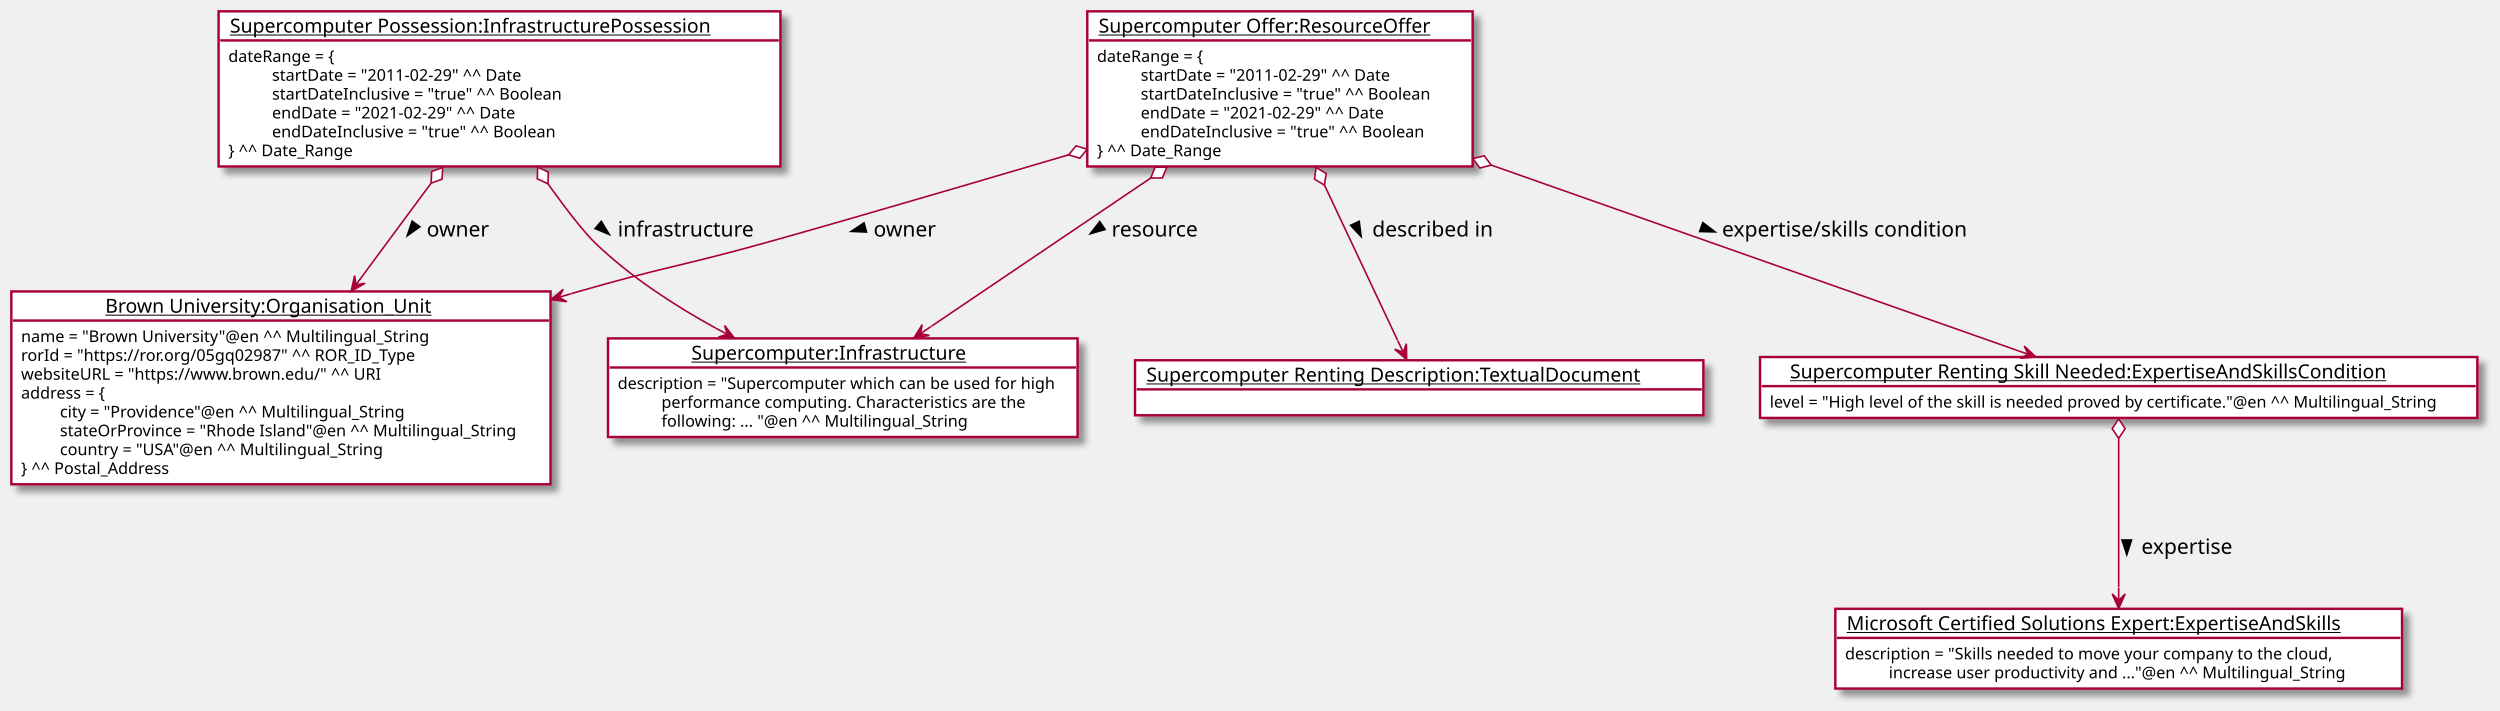
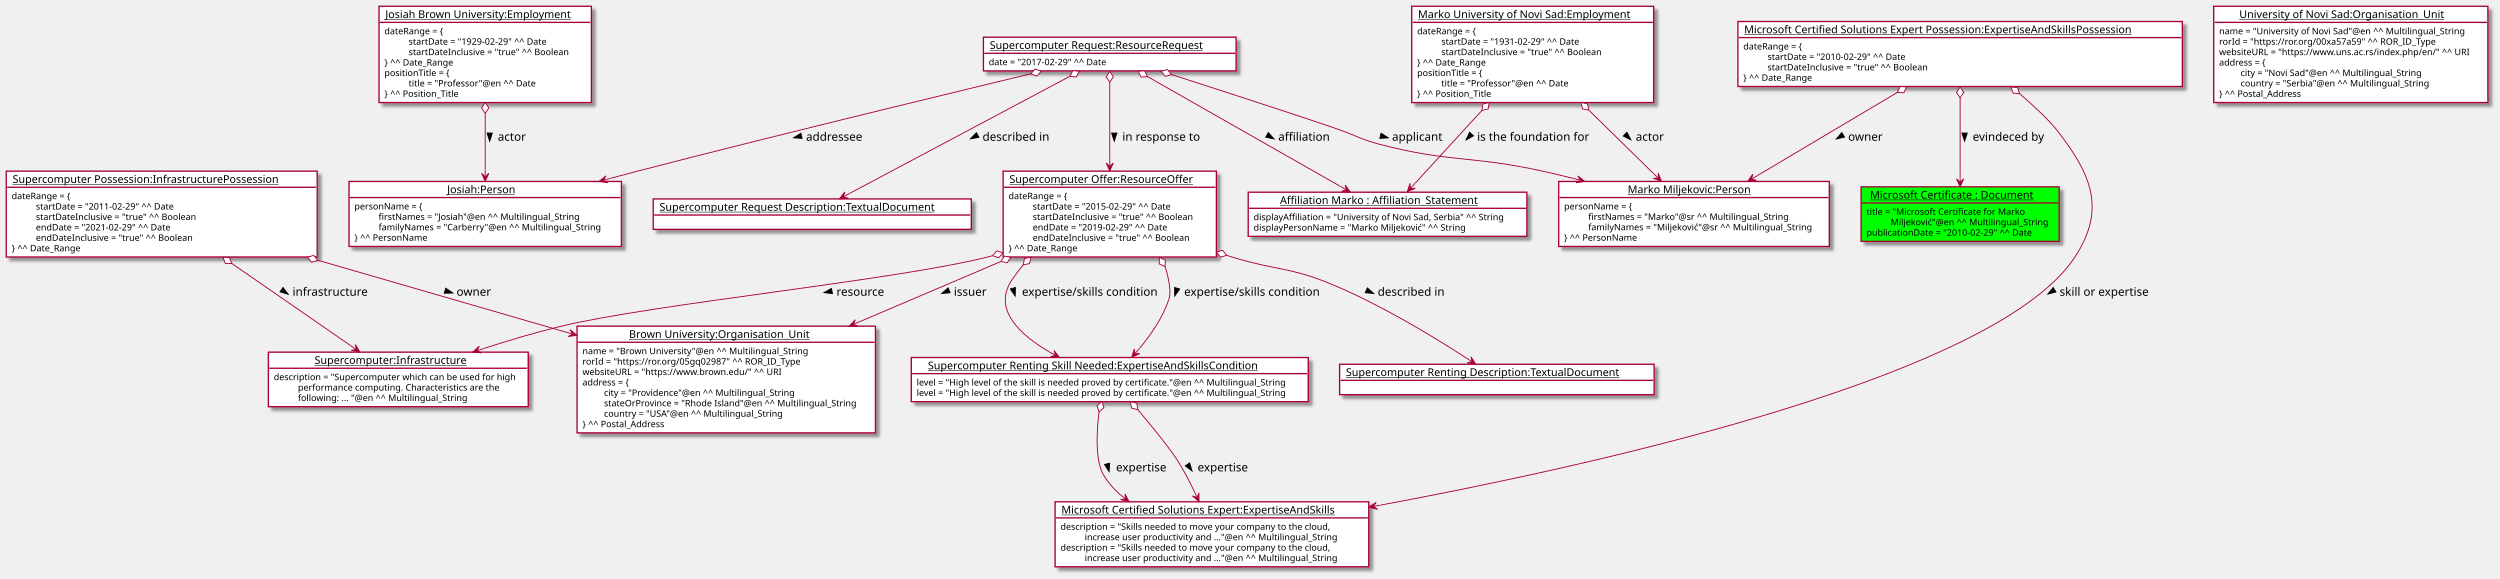
- <svg xmlns="http://www.w3.org/2000/svg" contentScriptType="application/ecmascript" contentStyleType="text/css" height="439px" preserveAspectRatio="none" style="width:1544px;height:439px;background:#FFFFFF;" version="1.1" viewBox="0 0 1544 439" width="1544px" zoomAndPan="magnify">
+ <svg xmlns="http://www.w3.org/2000/svg" contentScriptType="application/ecmascript" contentStyleType="text/css" height="646px" preserveAspectRatio="none" style="width:2790px;height:646px;background:#FFFFFF;" version="1.1" viewBox="0 0 2790 646" width="2790px" zoomAndPan="magnify">
  <defs>
-     <filter height="300%" id="f1id4v3w6nbj0g" width="300%" x="-1" y="-1">
+     <filter height="300%" id="fraehergtru31" width="300%" x="-1" y="-1">
      <feGaussianBlur result="blurOut" stdDeviation="2.0" />
      <feColorMatrix in="blurOut" result="blurOut2" type="matrix" values="0 0 0 0 0 0 0 0 0 0 0 0 0 0 0 0 0 0 .4 0" />
      <feOffset dx="4.0" dy="4.0" in="blurOut2" result="blurOut3" />
      <feBlend in="SourceGraphic" in2="blurOut3" mode="normal" />
    </filter>
  </defs>
  <g>
-     <rect fill="#FFFFFF" filter="url(#f1id4v3w6nbj0g)" height="60.891" style="stroke:#A80036;stroke-width:1.5;" width="290" x="375.5" y="209" />
-     <text fill="#000000" font-family="sans-serif" font-size="12" lengthAdjust="spacing" text-decoration="underline" textLength="187" x="427" y="222.139">Supercomputer:Infrastructure</text>
-     <line style="stroke:#A80036;stroke-width:1.5;" x1="376.5" x2="664.5" y1="226.969" y2="226.969" />
-     <text fill="#000000" font-family="sans-serif" font-size="10" lengthAdjust="spacing" textLength="278" x="381.5" y="240.251">description = "Supercomputer which can be used for high</text>
-     <text fill="#000000" font-family="sans-serif" font-size="10" lengthAdjust="spacing" textLength="233" x="408.5" y="251.892">performance computing. Characteristics are the</text>
-     <text fill="#000000" font-family="sans-serif" font-size="10" lengthAdjust="spacing" textLength="197" x="408.5" y="263.532">following: ... "@en ^^ Multilingual_String</text>
-     <rect fill="#FFFFFF" filter="url(#f1id4v3w6nbj0g)" height="119.094" style="stroke:#A80036;stroke-width:1.5;" width="333" x="7" y="180" />
-     <text fill="#000000" font-family="sans-serif" font-size="12" lengthAdjust="spacing" text-decoration="underline" textLength="217" x="65" y="193.139">Brown University:Organisation_Unit</text>
-     <line style="stroke:#A80036;stroke-width:1.5;" x1="8" x2="339" y1="197.969" y2="197.969" />
-     <text fill="#000000" font-family="sans-serif" font-size="10" lengthAdjust="spacing" textLength="267" x="13" y="211.251">name = "Brown University"@en ^^ Multilingual_String</text>
-     <text fill="#000000" font-family="sans-serif" font-size="10" lengthAdjust="spacing" textLength="259" x="13" y="222.892">rorId = "https://ror.org/05gq02987" ^^ ROR_ID_Type</text>
-     <text fill="#000000" font-family="sans-serif" font-size="10" lengthAdjust="spacing" textLength="237" x="13" y="234.532">websiteURL = "https://www.brown.edu/" ^^ URI</text>
-     <text fill="#000000" font-family="sans-serif" font-size="10" lengthAdjust="spacing" textLength="58" x="13" y="246.173">address = {</text>
-     <text fill="#000000" font-family="sans-serif" font-size="10" lengthAdjust="spacing" textLength="227" x="37" y="257.813">city = "Providence"@en ^^ Multilingual_String</text>
-     <text fill="#000000" font-family="sans-serif" font-size="10" lengthAdjust="spacing" textLength="297" x="37" y="269.454">stateOrProvince = "Rhode Island"@en ^^ Multilingual_String</text>
-     <text fill="#000000" font-family="sans-serif" font-size="10" lengthAdjust="spacing" textLength="215" x="37" y="281.095">country = "USA"@en ^^ Multilingual_String</text>
-     <text fill="#000000" font-family="sans-serif" font-size="10" lengthAdjust="spacing" textLength="102" x="13" y="292.735">} ^^ Postal_Address</text>
-     <rect fill="#FFFFFF" filter="url(#f1id4v3w6nbj0g)" height="95.812" style="stroke:#A80036;stroke-width:1.5;" width="347" x="135" y="7" />
-     <text fill="#000000" font-family="sans-serif" font-size="12" lengthAdjust="spacing" text-decoration="underline" textLength="333" x="142" y="20.139">Supercomputer Possession:InfrastructurePossession</text>
-     <line style="stroke:#A80036;stroke-width:1.5;" x1="136" x2="481" y1="24.969" y2="24.969" />
-     <text fill="#000000" font-family="sans-serif" font-size="10" lengthAdjust="spacing" textLength="73" x="141" y="38.251">dateRange = {</text>
-     <text fill="#000000" font-family="sans-serif" font-size="10" lengthAdjust="spacing" textLength="173" x="168" y="49.892">startDate = "2011-02-29" ^^ Date</text>
-     <text fill="#000000" font-family="sans-serif" font-size="10" lengthAdjust="spacing" textLength="193" x="168" y="61.532">startDateInclusive = "true" ^^ Boolean</text>
-     <text fill="#000000" font-family="sans-serif" font-size="10" lengthAdjust="spacing" textLength="168" x="168" y="73.173">endDate = "2021-02-29" ^^ Date</text>
-     <text fill="#000000" font-family="sans-serif" font-size="10" lengthAdjust="spacing" textLength="188" x="168" y="84.814">endDateInclusive = "true" ^^ Boolean</text>
-     <text fill="#000000" font-family="sans-serif" font-size="10" lengthAdjust="spacing" textLength="88" x="141" y="96.454">} ^^ Date_Range</text>
-     <rect fill="#FFFFFF" filter="url(#f1id4v3w6nbj0g)" height="95.812" style="stroke:#A80036;stroke-width:1.5;" width="238" x="671.5" y="7" />
-     <text fill="#000000" font-family="sans-serif" font-size="12" lengthAdjust="spacing" text-decoration="underline" textLength="224" x="678.5" y="20.139">Supercomputer Offer:ResourceOffer</text>
-     <line style="stroke:#A80036;stroke-width:1.5;" x1="672.5" x2="908.5" y1="24.969" y2="24.969" />
-     <text fill="#000000" font-family="sans-serif" font-size="10" lengthAdjust="spacing" textLength="73" x="677.5" y="38.251">dateRange = {</text>
-     <text fill="#000000" font-family="sans-serif" font-size="10" lengthAdjust="spacing" textLength="173" x="704.5" y="49.892">startDate = "2011-02-29" ^^ Date</text>
-     <text fill="#000000" font-family="sans-serif" font-size="10" lengthAdjust="spacing" textLength="193" x="704.5" y="61.532">startDateInclusive = "true" ^^ Boolean</text>
-     <text fill="#000000" font-family="sans-serif" font-size="10" lengthAdjust="spacing" textLength="168" x="704.5" y="73.173">endDate = "2021-02-29" ^^ Date</text>
-     <text fill="#000000" font-family="sans-serif" font-size="10" lengthAdjust="spacing" textLength="188" x="704.5" y="84.814">endDateInclusive = "true" ^^ Boolean</text>
-     <text fill="#000000" font-family="sans-serif" font-size="10" lengthAdjust="spacing" textLength="88" x="677.5" y="96.454">} ^^ Date_Range</text>
-     <rect fill="#FFFFFF" filter="url(#f1id4v3w6nbj0g)" height="37.609" style="stroke:#A80036;stroke-width:1.5;" width="443" x="1087" y="220.5" />
-     <text fill="#000000" font-family="sans-serif" font-size="12" lengthAdjust="spacing" text-decoration="underline" textLength="406" x="1105.5" y="233.639">Supercomputer Renting Skill Needed:ExpertiseAndSkillsCondition</text>
-     <line style="stroke:#A80036;stroke-width:1.5;" x1="1088" x2="1529" y1="238.469" y2="238.469" />
-     <text fill="#000000" font-family="sans-serif" font-size="10" lengthAdjust="spacing" textLength="431" x="1093" y="251.751">level = "High level of the skill is needed proved by certificate."@en ^^ Multilingual_String</text>
-     <rect fill="#FFFFFF" filter="url(#f1id4v3w6nbj0g)" height="49.25" style="stroke:#A80036;stroke-width:1.5;" width="350" x="1133.5" y="376" />
-     <text fill="#000000" font-family="sans-serif" font-size="12" lengthAdjust="spacing" text-decoration="underline" textLength="336" x="1140.5" y="389.139">Microsoft Certified Solutions Expert:ExpertiseAndSkills</text>
-     <line style="stroke:#A80036;stroke-width:1.5;" x1="1134.5" x2="1482.5" y1="393.969" y2="393.969" />
-     <text fill="#000000" font-family="sans-serif" font-size="10" lengthAdjust="spacing" textLength="313" x="1139.5" y="407.251">description = "Skills needed to move your company to the cloud,</text>
-     <text fill="#000000" font-family="sans-serif" font-size="10" lengthAdjust="spacing" textLength="294" x="1166.5" y="418.892">increase user productivity and ..."@en ^^ Multilingual_String</text>
-     <rect fill="#FFFFFF" filter="url(#f1id4v3w6nbj0g)" height="33.969" style="stroke:#A80036;stroke-width:1.5;" width="351" x="701" y="222.5" />
-     <text fill="#000000" font-family="sans-serif" font-size="12" lengthAdjust="spacing" text-decoration="underline" textLength="337" x="708" y="235.639">Supercomputer Renting Description:TextualDocument</text>
-     <line style="stroke:#A80036;stroke-width:1.5;" x1="702" x2="1051" y1="240.469" y2="240.469" />
-     <path codeLine="34" d="M266.248,113.12 C266.248,113.12 238.13,151.13 224.68,169.31 " fill="none" id="SupercomputerPossession-BrownUniversity" style="stroke:#A80036;stroke-width:1.0;" />
-     <polygon fill="#A80036" points="216.89,179.85,225.456,174.99,219.862,175.829,219.022,170.235,216.89,179.85" style="stroke:#A80036;stroke-width:1.0;" />
-     <line style="stroke:#A80036;stroke-width:1.0;" x1="219.862" x2="224.62" y1="175.829" y2="169.395" />
-     <polygon fill="#FFFFFF" points="273.38,103.47,266.597,105.918,266.248,113.12,273.031,110.673,273.38,103.47" style="stroke:#A80036;stroke-width:1.0;" />
-     <polygon fill="#000000" points="251.526,145.586,259.268,140.062,254.543,136.567,251.526,145.586" style="stroke:#000000;stroke-width:1.0;" />
-     <text fill="#000000" font-family="sans-serif" font-size="13" lengthAdjust="spacing" textLength="38" x="263.5" y="146.067">owner</text>
-     <path codeLine="36" d="M338.401,113.47 C338.401,113.47 356.77,139.65 367.5,150 C389.05,170.78 416.39,188.58 441.99,202.65 " fill="none" id="SupercomputerPossession-Supercomputer" style="stroke:#A80036;stroke-width:1.0;" />
-     <polygon fill="#A80036" points="453.59,208.84,447.541,201.068,449.181,206.482,443.767,208.122,453.59,208.84" style="stroke:#A80036;stroke-width:1.0;" />
-     <line style="stroke:#A80036;stroke-width:1.0;" x1="449.181" x2="442.125" y1="206.482" y2="202.72" />
-     <polygon fill="#FFFFFF" points="332.08,103.27,331.84,110.477,338.401,113.47,338.64,106.263,332.08,103.27" style="stroke:#A80036;stroke-width:1.0;" />
-     <polygon fill="#000000" points="376.289,144.829,371.352,136.7,367.517,141.155,376.289,144.829" style="stroke:#000000;stroke-width:1.0;" />
-     <text fill="#000000" font-family="sans-serif" font-size="13" lengthAdjust="spacing" textLength="86" x="381.5" y="146.067">infrastructure</text>
-     <path codeLine="51" d="M659.974,95.621 C659.974,95.621 533.86,132.93 472.5,150 C421.61,164.16 408.24,165.33 357.5,180 C356,180.43 354.5,180.87 352.99,181.31 " fill="none" id="SupercomputerOffer-BrownUniversity" style="stroke:#A80036;stroke-width:1.0;" />
-     <polygon fill="#A80036" points="340.36,185.03,350.123,186.326,345.156,183.618,347.864,178.651,340.36,185.03" style="stroke:#A80036;stroke-width:1.0;" />
-     <line style="stroke:#A80036;stroke-width:1.0;" x1="345.156" x2="352.835" y1="183.618" y2="181.355" />
-     <polygon fill="#FFFFFF" points="671.47,92.18,664.575,90.068,659.974,95.621,666.869,97.733,671.47,92.18" style="stroke:#A80036;stroke-width:1.0;" />
-     <polygon fill="#000000" points="525.684,142.911,535.186,143.31,533.606,137.648,525.684,142.911" style="stroke:#000000;stroke-width:1.0;" />
-     <text fill="#000000" font-family="sans-serif" font-size="13" lengthAdjust="spacing" textLength="38" x="539.5" y="146.067">owner</text>
-     <path codeLine="53" d="M710.674,109.954 C710.674,109.954 613.95,175.33 575.33,201.44 " fill="none" id="SupercomputerOffer-Supercomputer" style="stroke:#A80036;stroke-width:1.0;" />
-     <polygon fill="#A80036" points="564.32,208.88,574.016,207.151,568.462,206.079,569.534,200.524,564.32,208.88" style="stroke:#A80036;stroke-width:1.0;" />
-     <line style="stroke:#A80036;stroke-width:1.0;" x1="568.462" x2="575.09" y1="206.079" y2="201.6" />
-     <polygon fill="#FFFFFF" points="720.62,103.24,713.409,103.282,710.674,109.954,717.885,109.912,720.62,103.24" style="stroke:#A80036;stroke-width:1.0;" />
-     <polygon fill="#000000" points="673.358,144.367,682.497,141.736,679.205,136.866,673.358,144.367" style="stroke:#000000;stroke-width:1.0;" />
-     <text fill="#000000" font-family="sans-serif" font-size="13" lengthAdjust="spacing" textLength="56" x="686.5" y="146.067">resource</text>
-     <path codeLine="59" d="M920.977,101.972 C920.977,101.972 1165.06,187.96 1245.05,216.15 " fill="none" id="SupercomputerOffer-SupercomputerRentingSkillNeeded" style="stroke:#A80036;stroke-width:1.0;" />
-     <polygon fill="#A80036" points="1257.36,220.48,1250.199,213.719,1252.644,218.82,1247.543,221.265,1257.36,220.48" style="stroke:#A80036;stroke-width:1.0;" />
-     <line style="stroke:#A80036;stroke-width:1.0;" x1="1252.644" x2="1245.1" y1="218.82" y2="216.16" />
-     <polygon fill="#FFFFFF" points="909.66,97.98,913.988,103.748,920.977,101.972,916.649,96.204,909.66,97.98" style="stroke:#A80036;stroke-width:1.0;" />
-     <polygon fill="#000000" points="1059.216,143.228,1051.661,137.45,1049.708,142.994,1059.216,143.228" style="stroke:#000000;stroke-width:1.0;" />
-     <text fill="#000000" font-family="sans-serif" font-size="13" lengthAdjust="spacing" textLength="155" x="1063.5" y="146.067">expertise/skills condition</text>
-     <path codeLine="66" d="M1308.5,270.74 C1308.5,270.74 1308.5,334.99 1308.5,362.44 " fill="none" id="SupercomputerRentingSkillNeeded-MicrosoftCertifiedSolutionsExpert" style="stroke:#A80036;stroke-width:1.0;" />
-     <polygon fill="#A80036" points="1308.5,375.81,1312.5,366.81,1308.5,370.81,1304.5,366.81,1308.5,375.81" style="stroke:#A80036;stroke-width:1.0;" />
-     <line style="stroke:#A80036;stroke-width:1.0;" x1="1308.5" x2="1308.5" y1="370.81" y2="362.81" />
-     <polygon fill="#FFFFFF" points="1308.5,258.74,1304.5,264.74,1308.5,270.74,1312.5,264.74,1308.5,258.74" style="stroke:#A80036;stroke-width:1.0;" />
-     <polygon fill="#000000" points="1313.5,342.566,1316.439,333.521,1310.561,333.521,1313.5,342.566" style="stroke:#000000;stroke-width:1.0;" />
-     <text fill="#000000" font-family="sans-serif" font-size="13" lengthAdjust="spacing" textLength="59" x="1322.5" y="342.067">expertise</text>
-     <path codeLine="71" d="M817.987,114.324 C817.987,114.324 851.24,184.9 863.14,210.15 " fill="none" id="SupercomputerOffer-SupercomputerRentingDescription" style="stroke:#A80036;stroke-width:1.0;" />
-     <polygon fill="#A80036" points="868.78,222.12,868.565,212.274,866.65,217.596,861.327,215.682,868.78,222.12" style="stroke:#A80036;stroke-width:1.0;" />
-     <line style="stroke:#A80036;stroke-width:1.0;" x1="866.65" x2="863.24" y1="217.596" y2="210.36" />
-     <polygon fill="#FFFFFF" points="812.87,103.47,811.811,110.603,817.987,114.324,819.047,107.191,812.87,103.47" style="stroke:#A80036;stroke-width:1.0;" />
-     <polygon fill="#000000" points="840.631,146.089,839.434,136.655,834.117,139.16,840.631,146.089" style="stroke:#000000;stroke-width:1.0;" />
-     <text fill="#000000" font-family="sans-serif" font-size="13" lengthAdjust="spacing" textLength="77" x="847.5" y="146.067">described in</text>
+     <rect fill="#FFFFFF" filter="url(#fraehergtru31)" height="60.891" style="stroke:#A80036;stroke-width:1.5;" width="290" x="299.5" y="393" />
+     <text fill="#000000" font-family="sans-serif" font-size="12" lengthAdjust="spacing" text-decoration="underline" textLength="187" x="351" y="406.139">Supercomputer:Infrastructure</text>
+     <line style="stroke:#A80036;stroke-width:1.5;" x1="300.5" x2="588.5" y1="410.969" y2="410.969" />
+     <text fill="#000000" font-family="sans-serif" font-size="10" lengthAdjust="spacing" textLength="278" x="305.5" y="424.251">description = "Supercomputer which can be used for high</text>
+     <text fill="#000000" font-family="sans-serif" font-size="10" lengthAdjust="spacing" textLength="233" x="332.5" y="435.892">performance computing. Characteristics are the</text>
+     <text fill="#000000" font-family="sans-serif" font-size="10" lengthAdjust="spacing" textLength="197" x="332.5" y="447.532">following: ... "@en ^^ Multilingual_String</text>
+     <rect fill="#FFFFFF" filter="url(#fraehergtru31)" height="119.094" style="stroke:#A80036;stroke-width:1.5;" width="333" x="644" y="364" />
+     <text fill="#000000" font-family="sans-serif" font-size="12" lengthAdjust="spacing" text-decoration="underline" textLength="217" x="702" y="377.139">Brown University:Organisation_Unit</text>
+     <line style="stroke:#A80036;stroke-width:1.5;" x1="645" x2="976" y1="381.969" y2="381.969" />
+     <text fill="#000000" font-family="sans-serif" font-size="10" lengthAdjust="spacing" textLength="267" x="650" y="395.251">name = "Brown University"@en ^^ Multilingual_String</text>
+     <text fill="#000000" font-family="sans-serif" font-size="10" lengthAdjust="spacing" textLength="259" x="650" y="406.892">rorId = "https://ror.org/05gq02987" ^^ ROR_ID_Type</text>
+     <text fill="#000000" font-family="sans-serif" font-size="10" lengthAdjust="spacing" textLength="237" x="650" y="418.532">websiteURL = "https://www.brown.edu/" ^^ URI</text>
+     <text fill="#000000" font-family="sans-serif" font-size="10" lengthAdjust="spacing" textLength="58" x="650" y="430.173">address = {</text>
+     <text fill="#000000" font-family="sans-serif" font-size="10" lengthAdjust="spacing" textLength="227" x="674" y="441.813">city = "Providence"@en ^^ Multilingual_String</text>
+     <text fill="#000000" font-family="sans-serif" font-size="10" lengthAdjust="spacing" textLength="297" x="674" y="453.454">stateOrProvince = "Rhode Island"@en ^^ Multilingual_String</text>
+     <text fill="#000000" font-family="sans-serif" font-size="10" lengthAdjust="spacing" textLength="215" x="674" y="465.095">country = "USA"@en ^^ Multilingual_String</text>
+     <text fill="#000000" font-family="sans-serif" font-size="10" lengthAdjust="spacing" textLength="102" x="650" y="476.735">} ^^ Postal_Address</text>
+     <rect fill="#FFFFFF" filter="url(#fraehergtru31)" height="72.531" style="stroke:#A80036;stroke-width:1.5;" width="304" x="389.5" y="202.5" />
+     <text fill="#000000" font-family="sans-serif" font-size="12" lengthAdjust="spacing" text-decoration="underline" textLength="85" x="499" y="215.639">Josiah:Person</text>
+     <line style="stroke:#A80036;stroke-width:1.5;" x1="390.5" x2="692.5" y1="220.469" y2="220.469" />
+     <text fill="#000000" font-family="sans-serif" font-size="10" lengthAdjust="spacing" textLength="83" x="395.5" y="233.751">personName = {</text>
+     <text fill="#000000" font-family="sans-serif" font-size="10" lengthAdjust="spacing" textLength="238" x="422.5" y="245.392">firstNames = "Josiah"@en ^^ Multilingual_String</text>
+     <text fill="#000000" font-family="sans-serif" font-size="10" lengthAdjust="spacing" textLength="265" x="422.5" y="257.032">familyNames = "Carberry"@en ^^ Multilingual_String</text>
+     <text fill="#000000" font-family="sans-serif" font-size="10" lengthAdjust="spacing" textLength="92" x="395.5" y="268.673">} ^^ PersonName</text>
+     <rect fill="#FFFFFF" filter="url(#fraehergtru31)" height="107.453" style="stroke:#A80036;stroke-width:1.5;" width="237" x="423" y="7" />
+     <text fill="#000000" font-family="sans-serif" font-size="12" lengthAdjust="spacing" text-decoration="underline" textLength="223" x="430" y="20.139">Josiah Brown University:Employment</text>
+     <line style="stroke:#A80036;stroke-width:1.5;" x1="424" x2="659" y1="24.969" y2="24.969" />
+     <text fill="#000000" font-family="sans-serif" font-size="10" lengthAdjust="spacing" textLength="73" x="429" y="38.251">dateRange = {</text>
+     <text fill="#000000" font-family="sans-serif" font-size="10" lengthAdjust="spacing" textLength="173" x="456" y="49.892">startDate = "1929-02-29" ^^ Date</text>
+     <text fill="#000000" font-family="sans-serif" font-size="10" lengthAdjust="spacing" textLength="193" x="456" y="61.532">startDateInclusive = "true" ^^ Boolean</text>
+     <text fill="#000000" font-family="sans-serif" font-size="10" lengthAdjust="spacing" textLength="88" x="429" y="73.173">} ^^ Date_Range</text>
+     <text fill="#000000" font-family="sans-serif" font-size="10" lengthAdjust="spacing" textLength="76" x="429" y="84.814">positionTitle = {</text>
+     <text fill="#000000" font-family="sans-serif" font-size="10" lengthAdjust="spacing" textLength="158" x="456" y="96.454">title = "Professor"@en ^^ Date</text>
+     <text fill="#000000" font-family="sans-serif" font-size="10" lengthAdjust="spacing" textLength="90" x="429" y="108.095">} ^^ Position_Title</text>
+     <rect fill="#FFFFFF" filter="url(#fraehergtru31)" height="107.453" style="stroke:#A80036;stroke-width:1.5;" width="306" x="2470.5" y="7" />
+     <text fill="#000000" font-family="sans-serif" font-size="12" lengthAdjust="spacing" text-decoration="underline" textLength="249" x="2499" y="20.139">University of Novi Sad:Organisation_Unit</text>
+     <line style="stroke:#A80036;stroke-width:1.5;" x1="2471.5" x2="2775.5" y1="24.969" y2="24.969" />
+     <text fill="#000000" font-family="sans-serif" font-size="10" lengthAdjust="spacing" textLength="293" x="2476.5" y="38.251">name = "University of Novi Sad"@en ^^ Multilingual_String</text>
+     <text fill="#000000" font-family="sans-serif" font-size="10" lengthAdjust="spacing" textLength="259" x="2476.5" y="49.892">rorId = "https://ror.org/00xa57a59" ^^ ROR_ID_Type</text>
+     <text fill="#000000" font-family="sans-serif" font-size="10" lengthAdjust="spacing" textLength="294" x="2476.5" y="61.532">websiteURL = "https://www.uns.ac.rs/index.php/en/" ^^ URI</text>
+     <text fill="#000000" font-family="sans-serif" font-size="10" lengthAdjust="spacing" textLength="58" x="2476.5" y="73.173">address = {</text>
+     <text fill="#000000" font-family="sans-serif" font-size="10" lengthAdjust="spacing" textLength="217" x="2500.5" y="84.814">city = "Novi Sad"@en ^^ Multilingual_String</text>
+     <text fill="#000000" font-family="sans-serif" font-size="10" lengthAdjust="spacing" textLength="224" x="2500.5" y="96.454">country = "Serbia"@en ^^ Multilingual_String</text>
+     <text fill="#000000" font-family="sans-serif" font-size="10" lengthAdjust="spacing" textLength="102" x="2476.5" y="108.095">} ^^ Postal_Address</text>
+     <rect fill="#FFFFFF" filter="url(#fraehergtru31)" height="72.531" style="stroke:#A80036;stroke-width:1.5;" width="302" x="1739.5" y="202.5" />
+     <text fill="#000000" font-family="sans-serif" font-size="12" lengthAdjust="spacing" text-decoration="underline" textLength="148" x="1816.5" y="215.639">Marko Miljekovic:Person</text>
+     <line style="stroke:#A80036;stroke-width:1.5;" x1="1740.5" x2="2040.5" y1="220.469" y2="220.469" />
+     <text fill="#000000" font-family="sans-serif" font-size="10" lengthAdjust="spacing" textLength="83" x="1745.5" y="233.751">personName = {</text>
+     <text fill="#000000" font-family="sans-serif" font-size="10" lengthAdjust="spacing" textLength="237" x="1772.5" y="245.392">firstNames = "Marko"@sr ^^ Multilingual_String</text>
+     <text fill="#000000" font-family="sans-serif" font-size="10" lengthAdjust="spacing" textLength="263" x="1772.5" y="257.032">familyNames = "Miljeković"@sr ^^ Multilingual_String</text>
+     <text fill="#000000" font-family="sans-serif" font-size="10" lengthAdjust="spacing" textLength="92" x="1745.5" y="268.673">} ^^ PersonName</text>
+     <rect fill="#FFFFFF" filter="url(#fraehergtru31)" height="107.453" style="stroke:#A80036;stroke-width:1.5;" width="270" x="1575.5" y="7" />
+     <text fill="#000000" font-family="sans-serif" font-size="12" lengthAdjust="spacing" text-decoration="underline" textLength="256" x="1582.5" y="20.139">Marko University of Novi Sad:Employment</text>
+     <line style="stroke:#A80036;stroke-width:1.5;" x1="1576.5" x2="1844.5" y1="24.969" y2="24.969" />
+     <text fill="#000000" font-family="sans-serif" font-size="10" lengthAdjust="spacing" textLength="73" x="1581.5" y="38.251">dateRange = {</text>
+     <text fill="#000000" font-family="sans-serif" font-size="10" lengthAdjust="spacing" textLength="173" x="1608.5" y="49.892">startDate = "1931-02-29" ^^ Date</text>
+     <text fill="#000000" font-family="sans-serif" font-size="10" lengthAdjust="spacing" textLength="193" x="1608.5" y="61.532">startDateInclusive = "true" ^^ Boolean</text>
+     <text fill="#000000" font-family="sans-serif" font-size="10" lengthAdjust="spacing" textLength="88" x="1581.5" y="73.173">} ^^ Date_Range</text>
+     <text fill="#000000" font-family="sans-serif" font-size="10" lengthAdjust="spacing" textLength="76" x="1581.5" y="84.814">positionTitle = {</text>
+     <text fill="#000000" font-family="sans-serif" font-size="10" lengthAdjust="spacing" textLength="158" x="1608.5" y="96.454">title = "Professor"@en ^^ Date</text>
+     <text fill="#000000" font-family="sans-serif" font-size="10" lengthAdjust="spacing" textLength="90" x="1581.5" y="108.095">} ^^ Position_Title</text>
+     <rect fill="#FFFFFF" filter="url(#fraehergtru31)" height="49.25" style="stroke:#A80036;stroke-width:1.5;" width="311" x="1393" y="214.5" />
+     <text fill="#000000" font-family="sans-serif" font-size="12" lengthAdjust="spacing" text-decoration="underline" textLength="240" x="1428.5" y="227.639">Affiliation Marko : Affiliation_Statement</text>
+     <line style="stroke:#A80036;stroke-width:1.5;" x1="1394" x2="1703" y1="232.469" y2="232.469" />
+     <text fill="#000000" font-family="sans-serif" font-size="10" lengthAdjust="spacing" textLength="299" x="1399" y="245.751">displayAffiliation = "University of Novi Sad, Serbia" ^^ String</text>
+     <text fill="#000000" font-family="sans-serif" font-size="10" lengthAdjust="spacing" textLength="250" x="1399" y="257.392">displayPersonName = "Marko Miljeković" ^^ String</text>
+     <rect fill="#FFFFFF" filter="url(#fraehergtru31)" height="95.812" style="stroke:#A80036;stroke-width:1.5;" width="347" x="7" y="191" />
+     <text fill="#000000" font-family="sans-serif" font-size="12" lengthAdjust="spacing" text-decoration="underline" textLength="333" x="14" y="204.139">Supercomputer Possession:InfrastructurePossession</text>
+     <line style="stroke:#A80036;stroke-width:1.5;" x1="8" x2="353" y1="208.969" y2="208.969" />
+     <text fill="#000000" font-family="sans-serif" font-size="10" lengthAdjust="spacing" textLength="73" x="13" y="222.251">dateRange = {</text>
+     <text fill="#000000" font-family="sans-serif" font-size="10" lengthAdjust="spacing" textLength="173" x="40" y="233.892">startDate = "2011-02-29" ^^ Date</text>
+     <text fill="#000000" font-family="sans-serif" font-size="10" lengthAdjust="spacing" textLength="193" x="40" y="245.532">startDateInclusive = "true" ^^ Boolean</text>
+     <text fill="#000000" font-family="sans-serif" font-size="10" lengthAdjust="spacing" textLength="168" x="40" y="257.173">endDate = "2021-02-29" ^^ Date</text>
+     <text fill="#000000" font-family="sans-serif" font-size="10" lengthAdjust="spacing" textLength="188" x="40" y="268.813">endDateInclusive = "true" ^^ Boolean</text>
+     <text fill="#000000" font-family="sans-serif" font-size="10" lengthAdjust="spacing" textLength="88" x="13" y="280.454">} ^^ Date_Range</text>
+     <rect fill="#FFFFFF" filter="url(#fraehergtru31)" height="95.812" style="stroke:#A80036;stroke-width:1.5;" width="238" x="1119.5" y="191" />
+     <text fill="#000000" font-family="sans-serif" font-size="12" lengthAdjust="spacing" text-decoration="underline" textLength="224" x="1126.5" y="204.139">Supercomputer Offer:ResourceOffer</text>
+     <line style="stroke:#A80036;stroke-width:1.5;" x1="1120.5" x2="1356.5" y1="208.969" y2="208.969" />
+     <text fill="#000000" font-family="sans-serif" font-size="10" lengthAdjust="spacing" textLength="73" x="1125.5" y="222.251">dateRange = {</text>
+     <text fill="#000000" font-family="sans-serif" font-size="10" lengthAdjust="spacing" textLength="173" x="1152.5" y="233.892">startDate = "2015-02-29" ^^ Date</text>
+     <text fill="#000000" font-family="sans-serif" font-size="10" lengthAdjust="spacing" textLength="193" x="1152.5" y="245.532">startDateInclusive = "true" ^^ Boolean</text>
+     <text fill="#000000" font-family="sans-serif" font-size="10" lengthAdjust="spacing" textLength="168" x="1152.5" y="257.173">endDate = "2019-02-29" ^^ Date</text>
+     <text fill="#000000" font-family="sans-serif" font-size="10" lengthAdjust="spacing" textLength="188" x="1152.5" y="268.813">endDateInclusive = "true" ^^ Boolean</text>
+     <text fill="#000000" font-family="sans-serif" font-size="10" lengthAdjust="spacing" textLength="88" x="1125.5" y="280.454">} ^^ Date_Range</text>
+     <rect fill="#FFFFFF" filter="url(#fraehergtru31)" height="33.969" style="stroke:#A80036;stroke-width:1.5;" width="351" x="1495" y="406.5" />
+     <text fill="#000000" font-family="sans-serif" font-size="12" lengthAdjust="spacing" text-decoration="underline" textLength="337" x="1502" y="419.639">Supercomputer Renting Description:TextualDocument</text>
+     <line style="stroke:#A80036;stroke-width:1.5;" x1="1496" x2="1845" y1="424.469" y2="424.469" />
+     <rect fill="#FFFFFF" filter="url(#fraehergtru31)" height="37.609" style="stroke:#A80036;stroke-width:1.5;" width="282" x="1097.5" y="41.5" />
+     <text fill="#000000" font-family="sans-serif" font-size="12" lengthAdjust="spacing" text-decoration="underline" textLength="268" x="1104.5" y="54.639">Supercomputer Request:ResourceRequest</text>
+     <line style="stroke:#A80036;stroke-width:1.5;" x1="1098.5" x2="1378.5" y1="59.469" y2="59.469" />
+     <text fill="#000000" font-family="sans-serif" font-size="10" lengthAdjust="spacing" textLength="148" x="1103.5" y="72.751">date = "2017-02-29" ^^ Date</text>
+     <rect fill="#FFFFFF" filter="url(#fraehergtru31)" height="49.25" style="stroke:#A80036;stroke-width:1.5;" width="443" x="1017" y="399" />
+     <text fill="#000000" font-family="sans-serif" font-size="12" lengthAdjust="spacing" text-decoration="underline" textLength="406" x="1035.5" y="412.139">Supercomputer Renting Skill Needed:ExpertiseAndSkillsCondition</text>
+     <line style="stroke:#A80036;stroke-width:1.5;" x1="1018" x2="1459" y1="416.969" y2="416.969" />
+     <text fill="#000000" font-family="sans-serif" font-size="10" lengthAdjust="spacing" textLength="431" x="1023" y="430.251">level = "High level of the skill is needed proved by certificate."@en ^^ Multilingual_String</text>
+     <text fill="#000000" font-family="sans-serif" font-size="10" lengthAdjust="spacing" textLength="431" x="1023" y="441.892">level = "High level of the skill is needed proved by certificate."@en ^^ Multilingual_String</text>
+     <rect fill="#FFFFFF" filter="url(#fraehergtru31)" height="72.531" style="stroke:#A80036;stroke-width:1.5;" width="350" x="1177.5" y="560" />
+     <text fill="#000000" font-family="sans-serif" font-size="12" lengthAdjust="spacing" text-decoration="underline" textLength="336" x="1184.5" y="573.139">Microsoft Certified Solutions Expert:ExpertiseAndSkills</text>
+     <line style="stroke:#A80036;stroke-width:1.5;" x1="1178.5" x2="1526.5" y1="577.969" y2="577.969" />
+     <text fill="#000000" font-family="sans-serif" font-size="10" lengthAdjust="spacing" textLength="313" x="1183.5" y="591.251">description = "Skills needed to move your company to the cloud,</text>
+     <text fill="#000000" font-family="sans-serif" font-size="10" lengthAdjust="spacing" textLength="294" x="1210.5" y="602.892">increase user productivity and ..."@en ^^ Multilingual_String</text>
+     <text fill="#000000" font-family="sans-serif" font-size="10" lengthAdjust="spacing" textLength="313" x="1183.5" y="614.532">description = "Skills needed to move your company to the cloud,</text>
+     <text fill="#000000" font-family="sans-serif" font-size="10" lengthAdjust="spacing" textLength="294" x="1210.5" y="626.173">increase user productivity and ..."@en ^^ Multilingual_String</text>
+     <rect fill="#FFFFFF" filter="url(#fraehergtru31)" height="33.969" style="stroke:#A80036;stroke-width:1.5;" width="355" x="729" y="222" />
+     <text fill="#000000" font-family="sans-serif" font-size="12" lengthAdjust="spacing" text-decoration="underline" textLength="341" x="736" y="235.139">Supercomputer Request Description:TextualDocument</text>
+     <line style="stroke:#A80036;stroke-width:1.5;" x1="730" x2="1083" y1="239.969" y2="239.969" />
+     <rect fill="#FFFFFF" filter="url(#fraehergtru31)" height="72.531" style="stroke:#A80036;stroke-width:1.5;" width="496" x="1939.5" y="24" />
+     <text fill="#000000" font-family="sans-serif" font-size="12" lengthAdjust="spacing" text-decoration="underline" textLength="482" x="1946.5" y="37.139">Microsoft Certified Solutions Expert Possession:ExpertiseAndSkillsPossession</text>
+     <line style="stroke:#A80036;stroke-width:1.5;" x1="1940.5" x2="2434.5" y1="41.969" y2="41.969" />
+     <text fill="#000000" font-family="sans-serif" font-size="10" lengthAdjust="spacing" textLength="73" x="1945.5" y="55.251">dateRange = {</text>
+     <text fill="#000000" font-family="sans-serif" font-size="10" lengthAdjust="spacing" textLength="173" x="1972.5" y="66.892">startDate = "2010-02-29" ^^ Date</text>
+     <text fill="#000000" font-family="sans-serif" font-size="10" lengthAdjust="spacing" textLength="193" x="1972.5" y="78.532">startDateInclusive = "true" ^^ Boolean</text>
+     <text fill="#000000" font-family="sans-serif" font-size="10" lengthAdjust="spacing" textLength="88" x="1945.5" y="90.173">} ^^ Date_Range</text>
+     <rect fill="#00FF00" filter="url(#fraehergtru31)" height="60.891" style="stroke:#A80036;stroke-width:1.5;" width="221" x="2077" y="208.5" />
+     <text fill="#000000" font-family="sans-serif" font-size="12" lengthAdjust="spacing" text-decoration="underline" textLength="201" x="2087" y="221.639">Microsoft Certificate : Document</text>
+     <line style="stroke:#A80036;stroke-width:1.5;" x1="2078" x2="2297" y1="226.469" y2="226.469" />
+     <text fill="#000000" font-family="sans-serif" font-size="10" lengthAdjust="spacing" textLength="186" x="2083" y="239.751">title = "Microsoft Certificate for Marko</text>
+     <text fill="#000000" font-family="sans-serif" font-size="10" lengthAdjust="spacing" textLength="182" x="2110" y="251.392">Miljeković"@en ^^ Multilingual_String</text>
+     <text fill="#000000" font-family="sans-serif" font-size="10" lengthAdjust="spacing" textLength="201" x="2083" y="263.032">publicationDate = "2010-02-29" ^^ Date</text>
+     <path codeLine="42" d="M541.5,126.46 C541.5,126.46 541.5,170.22 541.5,189.19 " fill="none" id="JosiahBrownUniversity-Josiah" style="stroke:#A80036;stroke-width:1.0;" />
+     <polygon fill="#A80036" points="541.5,202.4,545.5,193.4,541.5,197.4,537.5,193.4,541.5,202.4" style="stroke:#A80036;stroke-width:1.0;" />
+     <line style="stroke:#A80036;stroke-width:1.0;" x1="541.5" x2="541.5" y1="197.4" y2="189.4" />
+     <polygon fill="#FFFFFF" points="541.5,114.46,537.5,120.46,541.5,126.46,545.5,120.46,541.5,114.46" style="stroke:#A80036;stroke-width:1.0;" />
+     <polygon fill="#000000" points="546.5,157.566,549.439,148.521,543.561,148.521,546.5,157.566" style="stroke:#000000;stroke-width:1.0;" />
+     <text fill="#000000" font-family="sans-serif" font-size="13" lengthAdjust="spacing" textLength="33" x="555.5" y="157.067">actor</text>
+     <path codeLine="71" d="M1773.081,122.859 C1773.081,122.859 1823.16,171.97 1844.66,193.05 " fill="none" id="MarkoNoviSadUniversity-Marko" style="stroke:#A80036;stroke-width:1.0;" />
+     <polygon fill="#A80036" points="1854.2,202.4,1850.572,193.244,1850.629,198.9,1844.972,198.958,1854.2,202.4" style="stroke:#A80036;stroke-width:1.0;" />
+     <line style="stroke:#A80036;stroke-width:1.0;" x1="1850.629" x2="1844.915" y1="198.9" y2="193.3" />
+     <polygon fill="#FFFFFF" points="1764.51,114.46,1765.996,121.516,1773.081,122.859,1771.595,115.803,1764.51,114.46" style="stroke:#A80036;stroke-width:1.0;" />
+     <polygon fill="#000000" points="1820.07,156.067,1815.669,147.636,1811.554,151.833,1820.07,156.067" style="stroke:#000000;stroke-width:1.0;" />
+     <text fill="#000000" font-family="sans-serif" font-size="13" lengthAdjust="spacing" textLength="33" x="1825.5" y="157.067">actor</text>
+     <path codeLine="78" d="M1653.782,123.306 C1653.782,123.306 1600.19,181.69 1579.47,204.26 " fill="none" id="MarkoNoviSadUniversity-AffiliationMarko" style="stroke:#A80036;stroke-width:1.0;" />
+     <polygon fill="#A80036" points="1570.49,214.04,1579.523,210.115,1573.871,210.357,1573.63,204.705,1570.49,214.04" style="stroke:#A80036;stroke-width:1.0;" />
+     <line style="stroke:#A80036;stroke-width:1.0;" x1="1573.871" x2="1579.285" y1="210.357" y2="204.46" />
+     <polygon fill="#FFFFFF" points="1661.89,114.46,1654.887,116.18,1653.782,123.306,1660.785,121.586,1661.89,114.46" style="stroke:#A80036;stroke-width:1.0;" />
+     <polygon fill="#000000" points="1636.119,156.25,1644.4,151.574,1640.07,147.599,1636.119,156.25" style="stroke:#000000;stroke-width:1.0;" />
+     <text fill="#000000" font-family="sans-serif" font-size="13" lengthAdjust="spacing" textLength="128" x="1648.5" y="157.067">is the foundation for</text>
+     <path codeLine="93" d="M354.677,290.457 C354.677,290.457 544.8,345.53 631.18,370.56 " fill="none" id="SupercomputerPossession-BrownUniversity" style="stroke:#A80036;stroke-width:1.0;" />
+     <polygon fill="#A80036" points="643.8,374.21,636.267,367.865,638.997,372.82,634.043,375.55,643.8,374.21" style="stroke:#A80036;stroke-width:1.0;" />
+     <line style="stroke:#A80036;stroke-width:1.0;" x1="638.997" x2="631.315" y1="372.82" y2="370.59" />
+     <polygon fill="#FFFFFF" points="343.15,287.12,347.801,292.631,354.677,290.457,350.026,284.946,343.15,287.12" style="stroke:#A80036;stroke-width:1.0;" />
+     <polygon fill="#000000" points="505.303,326.958,497.433,321.618,495.797,327.264,505.303,326.958" style="stroke:#000000;stroke-width:1.0;" />
+     <text fill="#000000" font-family="sans-serif" font-size="13" lengthAdjust="spacing" textLength="38" x="509.5" y="330.067">owner</text>
+     <path codeLine="95" d="M258.702,294.063 C258.702,294.063 353.23,359.41 390.91,385.45 " fill="none" id="SupercomputerPossession-Supercomputer" style="stroke:#A80036;stroke-width:1.0;" />
+     <polygon fill="#A80036" points="401.65,392.88,396.528,384.468,397.539,390.033,391.974,391.045,401.65,392.88" style="stroke:#A80036;stroke-width:1.0;" />
+     <line style="stroke:#A80036;stroke-width:1.0;" x1="397.539" x2="390.96" y1="390.033" y2="385.49" />
+     <polygon fill="#FFFFFF" points="248.83,287.24,251.491,293.942,258.702,294.063,256.04,287.361,248.83,287.24" style="stroke:#A80036;stroke-width:1.0;" />
+     <polygon fill="#000000" points="321.613,328.409,315.844,320.849,312.501,325.684,321.613,328.409" style="stroke:#000000;stroke-width:1.0;" />
+     <text fill="#000000" font-family="sans-serif" font-size="13" lengthAdjust="spacing" textLength="86" x="326.5" y="330.067">infrastructure</text>
+     <path codeLine="110" d="M1116.962,291.828 C1116.962,291.828 1010.9,337.05 959.92,358.79 " fill="none" id="SupercomputerOffer-BrownUniversity" style="stroke:#A80036;stroke-width:1.0;" />
+     <polygon fill="#A80036" points="947.77,363.97,957.618,364.118,952.369,362.008,954.479,356.76,947.77,363.97" style="stroke:#A80036;stroke-width:1.0;" />
+     <line style="stroke:#A80036;stroke-width:1.0;" x1="952.369" x2="959.725" y1="362.008" y2="358.865" />
+     <polygon fill="#FFFFFF" points="1128,287.12,1120.912,285.795,1116.962,291.828,1124.05,293.153,1128,287.12" style="stroke:#A80036;stroke-width:1.0;" />
+     <polygon fill="#000000" points="1050.901,327.527,1060.374,326.683,1058.068,321.276,1050.901,327.527" style="stroke:#000000;stroke-width:1.0;" />
+     <text fill="#000000" font-family="sans-serif" font-size="13" lengthAdjust="spacing" textLength="38" x="1064.5" y="330.067">issuer</text>
+     <path codeLine="112" d="M1107.735,285.384 C1107.735,285.384 1103.24,286.56 1101.5,287 C997.78,313 730.47,339.01 626.5,364 C598.1,370.83 567.71,379.87 540.06,388.81 " fill="none" id="SupercomputerOffer-Supercomputer" style="stroke:#A80036;stroke-width:1.0;" />
+     <polygon fill="#A80036" points="527.57,392.9,537.368,393.903,532.322,391.345,534.88,386.3,527.57,392.9" style="stroke:#A80036;stroke-width:1.0;" />
+     <line style="stroke:#A80036;stroke-width:1.0;" x1="532.322" x2="539.925" y1="391.345" y2="388.855" />
+     <polygon fill="#FFFFFF" points="1119.31,282.22,1112.468,279.944,1107.735,285.384,1114.577,287.661,1119.31,282.22" style="stroke:#A80036;stroke-width:1.0;" />
+     <polygon fill="#000000" points="919.581,326.463,929.006,327.733,927.953,321.95,919.581,326.463" style="stroke:#000000;stroke-width:1.0;" />
+     <text fill="#000000" font-family="sans-serif" font-size="13" lengthAdjust="spacing" textLength="56" x="933.5" y="330.067">resource</text>
+     <path codeLine="117" d="M1368.97,284.974 C1368.97,284.974 1373.66,286.43 1375.5,287 C1423.94,301.9 1438.67,297.63 1485.5,317 C1540.68,339.83 1599.88,375.85 1636.05,399.33 " fill="none" id="SupercomputerOffer-SupercomputerRentingDescription" style="stroke:#A80036;stroke-width:1.0;" />
+     <polygon fill="#A80036" points="1646.96,406.47,1641.627,398.19,1642.779,403.728,1637.24,404.88,1646.96,406.47" style="stroke:#A80036;stroke-width:1.0;" />
+     <line style="stroke:#A80036;stroke-width:1.0;" x1="1642.779" x2="1636.085" y1="403.728" y2="399.345" />
+     <polygon fill="#FFFFFF" points="1357.53,281.35,1362.042,286.975,1368.97,284.974,1364.458,279.349,1357.53,281.35" style="stroke:#A80036;stroke-width:1.0;" />
+     <polygon fill="#000000" points="1533.096,327.534,1525.938,321.272,1523.625,326.676,1533.096,327.534" style="stroke:#000000;stroke-width:1.0;" />
+     <text fill="#000000" font-family="sans-serif" font-size="13" lengthAdjust="spacing" textLength="77" x="1537.5" y="330.067">described in</text>
+     <path codeLine="127" d="M1307.365,83.2 C1307.365,83.2 1430.54,122.74 1492.5,144 C1513.51,151.21 1518.01,155.39 1539.5,161 C1618.83,181.7 1641.45,173.32 1721.5,191 C1732.75,193.48 1744.36,196.26 1755.98,199.19 " fill="none" id="SupercomputerRequest-Marko" style="stroke:#A80036;stroke-width:1.0;" />
+     <polygon fill="#A80036" points="1768.58,202.41,1760.854,196.301,1763.736,201.169,1758.869,204.051,1768.58,202.41" style="stroke:#A80036;stroke-width:1.0;" />
+     <line style="stroke:#A80036;stroke-width:1.0;" x1="1763.736" x2="1755.99" y1="201.169" y2="199.19" />
+     <polygon fill="#FFFFFF" points="1295.93,79.56,1300.434,85.192,1307.365,83.2,1302.861,77.569,1295.93,79.56" style="stroke:#A80036;stroke-width:1.0;" />
+     <polygon fill="#000000" points="1549.341,153.818,1541.319,148.708,1539.848,154.399,1549.341,153.818" style="stroke:#000000;stroke-width:1.0;" />
+     <text fill="#000000" font-family="sans-serif" font-size="13" lengthAdjust="spacing" textLength="58" x="1553.5" y="157.067">applicant</text>
+     <path codeLine="129" d="M1280.645,85.504 C1280.645,85.504 1435.19,173.49 1495.5,207.82 " fill="none" id="SupercomputerRequest-AffiliationMarko" style="stroke:#A80036;stroke-width:1.0;" />
+     <polygon fill="#A80036" points="1507.04,214.4,1501.195,206.473,1502.694,211.928,1497.239,213.426,1507.04,214.4" style="stroke:#A80036;stroke-width:1.0;" />
+     <line style="stroke:#A80036;stroke-width:1.0;" x1="1502.694" x2="1495.74" y1="211.928" y2="207.965" />
+     <polygon fill="#FFFFFF" points="1270.22,79.56,1273.451,86.007,1280.645,85.504,1277.414,79.057,1270.22,79.56" style="stroke:#A80036;stroke-width:1.0;" />
+     <polygon fill="#000000" points="1421.845,155.04,1415.439,148.011,1412.531,153.119,1421.845,155.04" style="stroke:#000000;stroke-width:1.0;" />
+     <text fill="#000000" font-family="sans-serif" font-size="13" lengthAdjust="spacing" textLength="57" x="1426.5" y="157.067">affiliation</text>
+     <path codeLine="131" d="M1150.287,82.363 C1150.287,82.363 864.86,150.97 711.5,191 C701.71,193.56 691.61,196.24 681.45,198.96 " fill="none" id="SupercomputerRequest-Josiah" style="stroke:#A80036;stroke-width:1.0;" />
+     <polygon fill="#A80036" points="668.57,202.44,678.301,203.959,673.398,201.138,676.218,196.235,668.57,202.44" style="stroke:#A80036;stroke-width:1.0;" />
+     <line style="stroke:#A80036;stroke-width:1.0;" x1="673.398" x2="681.125" y1="201.138" y2="199.055" />
+     <polygon fill="#FFFFFF" points="1161.96,79.58,1155.196,77.081,1150.287,82.363,1157.051,84.862,1161.96,79.58" style="stroke:#A80036;stroke-width:1.0;" />
+     <polygon fill="#000000" points="885.648,153.773,895.135,154.442,893.716,148.738,885.648,153.773" style="stroke:#000000;stroke-width:1.0;" />
+     <text fill="#000000" font-family="sans-serif" font-size="13" lengthAdjust="spacing" textLength="67" x="899.5" y="157.067">addressee</text>
+     <path codeLine="133" d="M1238.5,91.72 C1238.5,91.72 1238.5,149.25 1238.5,177.68 " fill="none" id="SupercomputerRequest-SupercomputerOffer" style="stroke:#A80036;stroke-width:1.0;" />
+     <polygon fill="#A80036" points="1238.5,190.81,1242.5,181.81,1238.5,185.81,1234.5,181.81,1238.5,190.81" style="stroke:#A80036;stroke-width:1.0;" />
+     <line style="stroke:#A80036;stroke-width:1.0;" x1="1238.5" x2="1238.5" y1="185.81" y2="177.81" />
+     <polygon fill="#FFFFFF" points="1238.5,79.72,1234.5,85.72,1238.5,91.72,1242.5,85.72,1238.5,79.72" style="stroke:#A80036;stroke-width:1.0;" />
+     <polygon fill="#000000" points="1243.5,157.566,1246.439,148.521,1240.561,148.521,1243.5,157.566" style="stroke:#000000;stroke-width:1.0;" />
+     <text fill="#000000" font-family="sans-serif" font-size="13" lengthAdjust="spacing" textLength="91" x="1252.5" y="157.067">in response to</text>
+     <path codeLine="139" d="M1300.184,297.539 C1300.184,297.539 1308.56,321.78 1304.5,334 C1297.83,354.1 1284.62,373.34 1271.76,388.71 " fill="none" id="SupercomputerOffer-SupercomputerRentingSkillNeeded" style="stroke:#A80036;stroke-width:1.0;" />
+     <polygon fill="#A80036" points="1263,398.7,1271.942,394.572,1266.297,394.941,1265.928,389.296,1263,398.7" style="stroke:#A80036;stroke-width:1.0;" />
+     <line style="stroke:#A80036;stroke-width:1.0;" x1="1266.297" x2="1271.57" y1="394.941" y2="388.93" />
+     <polygon fill="#FFFFFF" points="1293.96,287.28,1293.652,294.485,1300.184,297.539,1300.492,290.335,1293.96,287.28" style="stroke:#A80036;stroke-width:1.0;" />
+     <polygon fill="#000000" points="1311.012,330.34,1316.51,322.579,1310.898,320.83,1311.012,330.34" style="stroke:#000000;stroke-width:1.0;" />
+     <text fill="#000000" font-family="sans-serif" font-size="13" lengthAdjust="spacing" textLength="155" x="1321.5" y="330.067">expertise/skills condition</text>
+     <path codeLine="166" d="M1141.938,295.579 C1141.938,295.579 1130.39,309.6 1126.5,317 C1110.54,347.35 1138.74,373.79 1170.84,392.61 " fill="none" id="SupercomputerOffer-SupercomputerRentingSkillNeeded-1" style="stroke:#A80036;stroke-width:1.0;" />
+     <polygon fill="#A80036" points="1182.28,398.94,1176.338,391.085,1177.904,396.521,1172.468,398.087,1182.28,398.94" style="stroke:#A80036;stroke-width:1.0;" />
+     <line style="stroke:#A80036;stroke-width:1.0;" x1="1177.904" x2="1170.91" y1="396.521" y2="392.65" />
+     <polygon fill="#FFFFFF" points="1150.43,287.1,1143.358,288.509,1141.938,295.579,1149.01,294.17,1150.43,287.1" style="stroke:#A80036;stroke-width:1.0;" />
+     <polygon fill="#000000" points="1132.927,330.358,1133.162,320.851,1127.529,322.529,1132.927,330.358" style="stroke:#000000;stroke-width:1.0;" />
+     <text fill="#000000" font-family="sans-serif" font-size="13" lengthAdjust="spacing" textLength="155" x="1140.5" y="330.067">expertise/skills condition</text>
+     <path codeLine="146" d="M1269.761,457.182 C1269.761,457.182 1301.06,493.7 1313.5,513 C1320.5,523.87 1327.01,536.2 1332.62,547.95 " fill="none" id="SupercomputerRentingSkillNeeded-MicrosoftCertifiedSolutionsExpert" style="stroke:#A80036;stroke-width:1.0;" />
+     <polygon fill="#A80036" points="1338.12,559.9,1337.987,550.052,1336.028,555.359,1330.721,553.399,1338.12,559.9" style="stroke:#A80036;stroke-width:1.0;" />
+     <line style="stroke:#A80036;stroke-width:1.0;" x1="1336.028" x2="1332.685" y1="555.359" y2="548.095" />
+     <polygon fill="#FFFFFF" points="1261.68,448.31,1262.763,455.439,1269.761,457.182,1268.678,450.052,1261.68,448.31" style="stroke:#A80036;stroke-width:1.0;" />
+     <polygon fill="#000000" points="1330.347,525.677,1327.613,516.568,1322.781,519.914,1330.347,525.677" style="stroke:#000000;stroke-width:1.0;" />
+     <text fill="#000000" font-family="sans-serif" font-size="13" lengthAdjust="spacing" textLength="59" x="1336.5" y="526.067">expertise</text>
+     <path codeLine="168" d="M1226.568,459.68 C1226.568,459.68 1219.21,509.37 1231.5,530 C1236.38,538.18 1242.67,545.41 1249.82,551.77 " fill="none" id="SupercomputerRentingSkillNeeded-MicrosoftCertifiedSolutionsExpert-1" style="stroke:#A80036;stroke-width:1.0;" />
+     <polygon fill="#A80036" points="1260.04,559.92,1255.499,551.181,1256.131,556.802,1250.51,557.434,1260.04,559.92" style="stroke:#A80036;stroke-width:1.0;" />
+     <line style="stroke:#A80036;stroke-width:1.0;" x1="1256.131" x2="1249.88" y1="556.802" y2="551.82" />
+     <polygon fill="#FFFFFF" points="1229.68,448.09,1224.261,452.848,1226.568,459.68,1231.987,454.922,1229.68,448.09" style="stroke:#A80036;stroke-width:1.0;" />
+     <polygon fill="#000000" points="1237.724,526.414,1238.359,516.925,1232.66,518.364,1237.724,526.414" style="stroke:#000000;stroke-width:1.0;" />
+     <text fill="#000000" font-family="sans-serif" font-size="13" lengthAdjust="spacing" textLength="59" x="1245.5" y="526.067">expertise</text>
+     <path codeLine="151" d="M1193.932,85.189 C1193.932,85.189 1011.08,182.4 948.54,215.65 " fill="none" id="SupercomputerRequest-SupercomputerRequestDescription" style="stroke:#A80036;stroke-width:1.0;" />
+     <polygon fill="#A80036" points="936.79,221.9,946.614,221.206,941.205,219.553,942.858,214.143,936.79,221.9" style="stroke:#A80036;stroke-width:1.0;" />
+     <line style="stroke:#A80036;stroke-width:1.0;" x1="941.205" x2="948.265" y1="219.553" y2="215.795" />
+     <polygon fill="#FFFFFF" points="1204.53,79.56,1197.355,78.842,1193.932,85.189,1201.107,85.907,1204.53,79.56" style="stroke:#A80036;stroke-width:1.0;" />
+     <polygon fill="#000000" points="1083.085,154.913,1092.451,153.262,1089.692,148.072,1083.085,154.913" style="stroke:#000000;stroke-width:1.0;" />
+     <text fill="#000000" font-family="sans-serif" font-size="13" lengthAdjust="spacing" textLength="77" x="1096.5" y="157.067">described in</text>
+     <path codeLine="183" d="M2187.5,109.22 C2187.5,109.22 2187.5,169.87 2187.5,195.45 " fill="none" id="MicrosoftCertifiedSolutionsExpertPossession-MicrosoftCertificate" style="stroke:#A80036;stroke-width:1.0;" />
+     <polygon fill="#A80036" points="2187.5,208.48,2191.5,199.48,2187.5,203.48,2183.5,199.48,2187.5,208.48" style="stroke:#A80036;stroke-width:1.0;" />
+     <line style="stroke:#A80036;stroke-width:1.0;" x1="2187.5" x2="2187.5" y1="203.48" y2="195.48" />
+     <polygon fill="#FFFFFF" points="2187.5,97.22,2183.5,103.22,2187.5,109.22,2191.5,103.22,2187.5,97.22" style="stroke:#A80036;stroke-width:1.0;" />
+     <polygon fill="#000000" points="2192.5,157.566,2195.439,148.521,2189.561,148.521,2192.5,157.566" style="stroke:#000000;stroke-width:1.0;" />
+     <text fill="#000000" font-family="sans-serif" font-size="13" lengthAdjust="spacing" textLength="84" x="2201.5" y="157.067">evindeced by</text>
+     <path codeLine="185" d="M2117.436,103.143 C2117.436,103.143 2008.58,167.83 1961.69,195.69 " fill="none" id="MicrosoftCertifiedSolutionsExpertPossession-Marko" style="stroke:#A80036;stroke-width:1.0;" />
+     <polygon fill="#A80036" points="1950.4,202.4,1960.18,201.238,1954.698,199.845,1956.091,194.362,1950.4,202.4" style="stroke:#A80036;stroke-width:1.0;" />
+     <line style="stroke:#A80036;stroke-width:1.0;" x1="1954.698" x2="1961.575" y1="199.845" y2="195.76" />
+     <polygon fill="#FFFFFF" points="2127.75,97.01,2120.548,96.638,2117.436,103.143,2124.637,103.515,2127.75,97.01" style="stroke:#A80036;stroke-width:1.0;" />
+     <polygon fill="#000000" points="2049.202,155.121,2058.479,153.027,2055.476,147.974,2049.202,155.121" style="stroke:#000000;stroke-width:1.0;" />
+     <text fill="#000000" font-family="sans-serif" font-size="13" lengthAdjust="spacing" textLength="38" x="2062.5" y="157.067">owner</text>
+     <path codeLine="187" d="M2253.84,104.465 C2253.84,104.465 2283.29,129.76 2294.5,144 C2334.24,194.47 2350.75,233.3 2315.5,287 C2229.6,417.87 1796.05,516.12 1540.9,563.68 " fill="none" id="MicrosoftCertifiedSolutionsExpertPossession-MicrosoftCertifiedSolutionsExpert" style="stroke:#A80036;stroke-width:1.0;" />
+     <polygon fill="#A80036" points="1527.75,566.12,1537.326,568.42,1532.667,565.212,1535.874,560.553,1527.75,566.12" style="stroke:#A80036;stroke-width:1.0;" />
+     <line style="stroke:#A80036;stroke-width:1.0;" x1="1532.667" x2="1540.535" y1="565.212" y2="563.75" />
+     <polygon fill="#FFFFFF" points="2244.32,97.16,2246.645,103.986,2253.84,104.465,2251.515,97.639,2244.32,97.16" style="stroke:#A80036;stroke-width:1.0;" />
+     <polygon fill="#000000" points="2285.296,328.274,2294.492,325.847,2291.309,320.905,2285.296,328.274" style="stroke:#000000;stroke-width:1.0;" />
+     <text fill="#000000" font-family="sans-serif" font-size="13" lengthAdjust="spacing" textLength="103" x="2298.5" y="330.067">skill or expertise</text>
  </g>
</svg>
